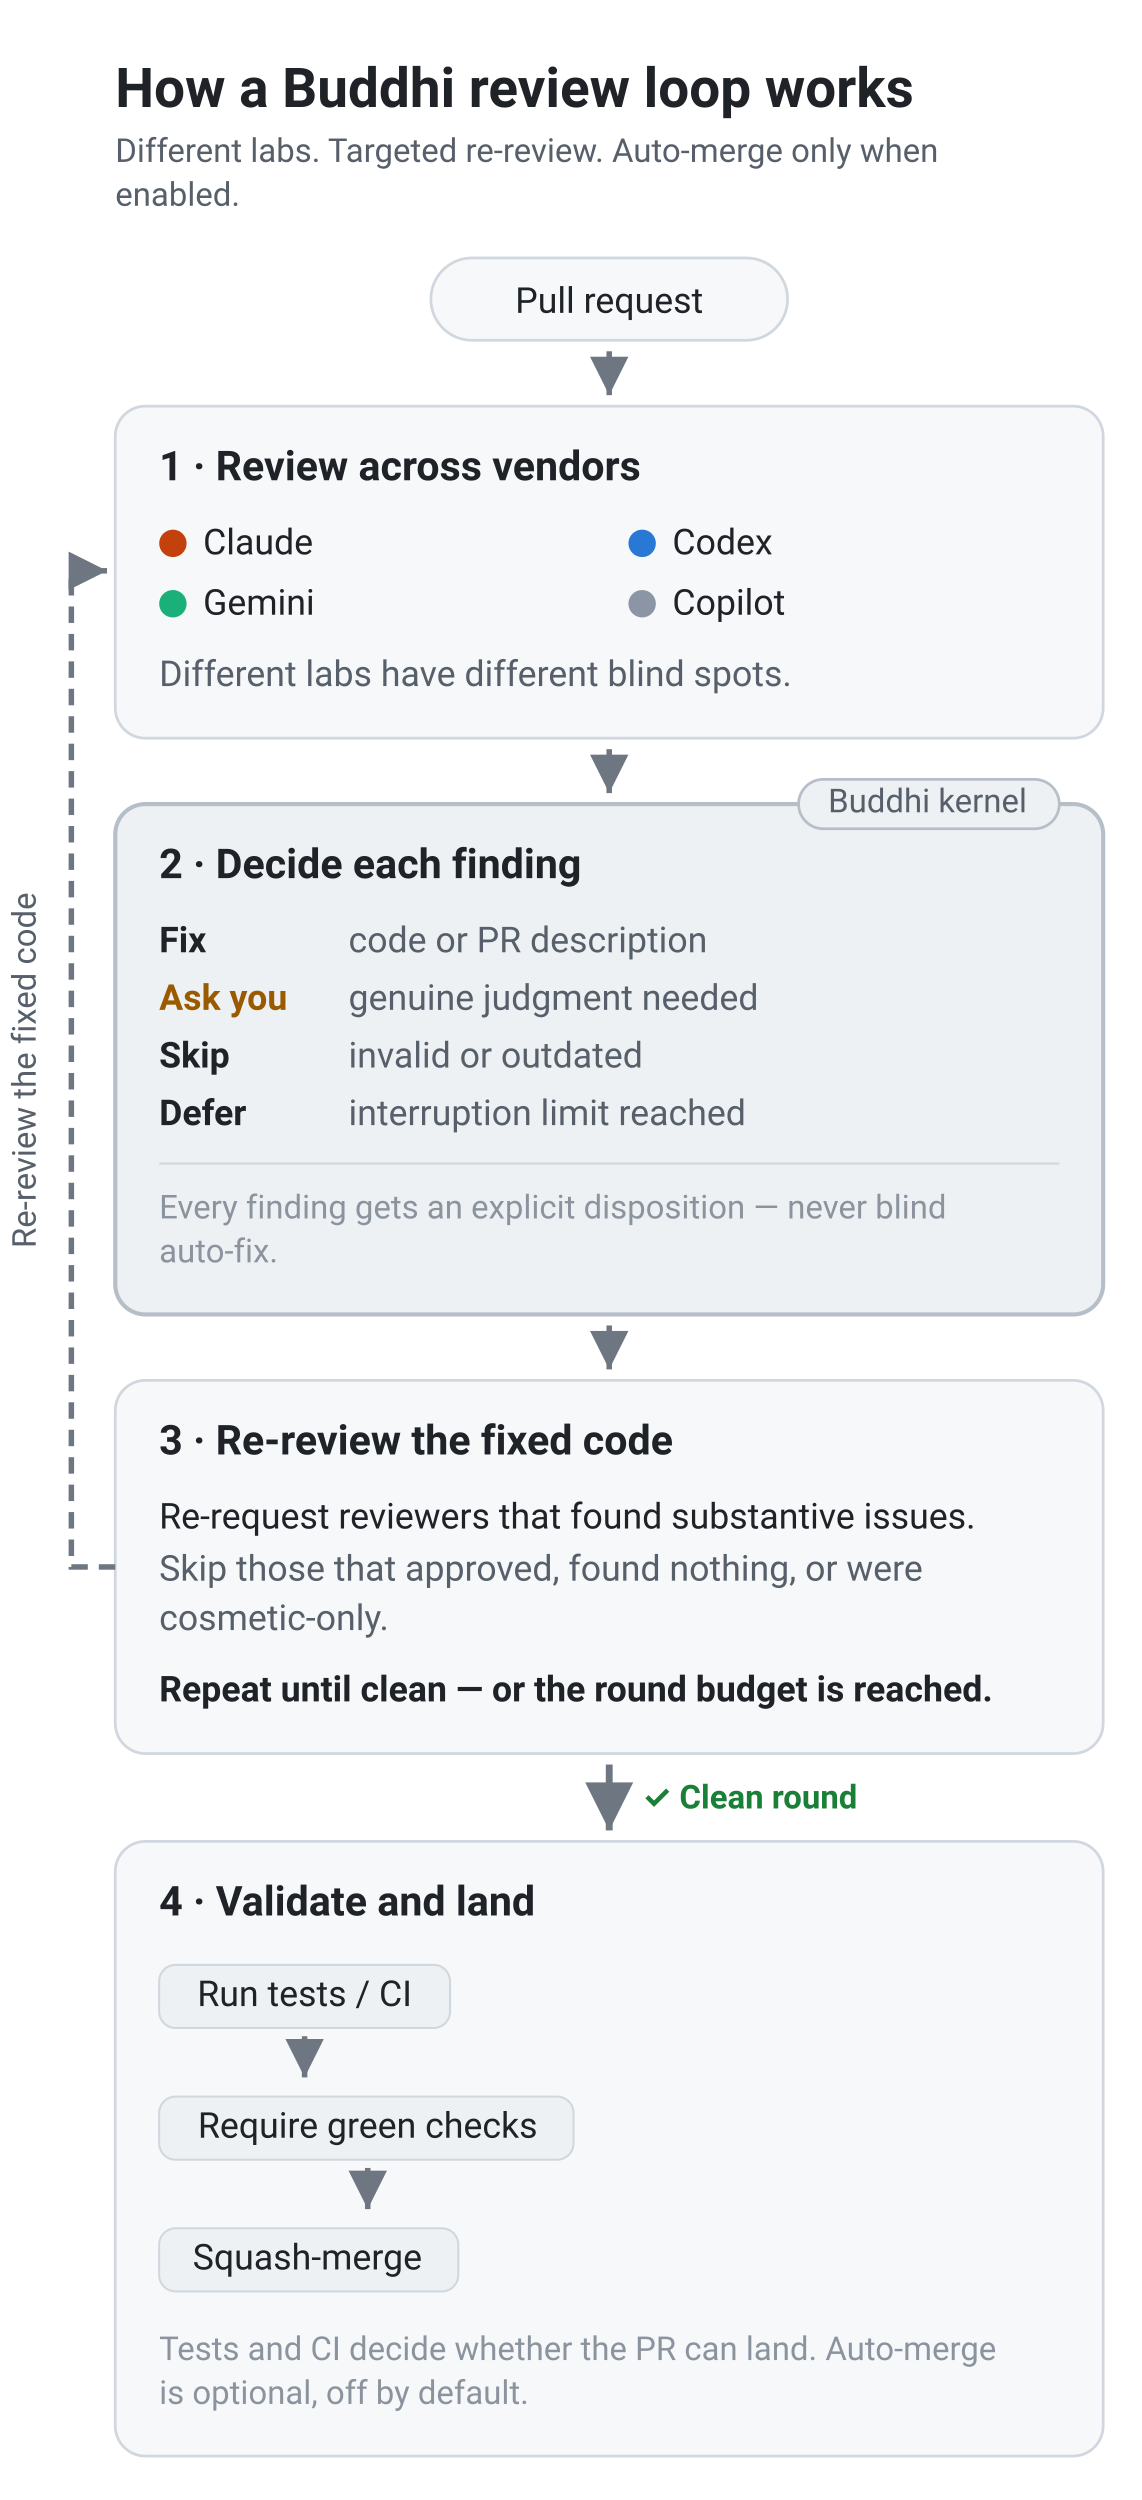
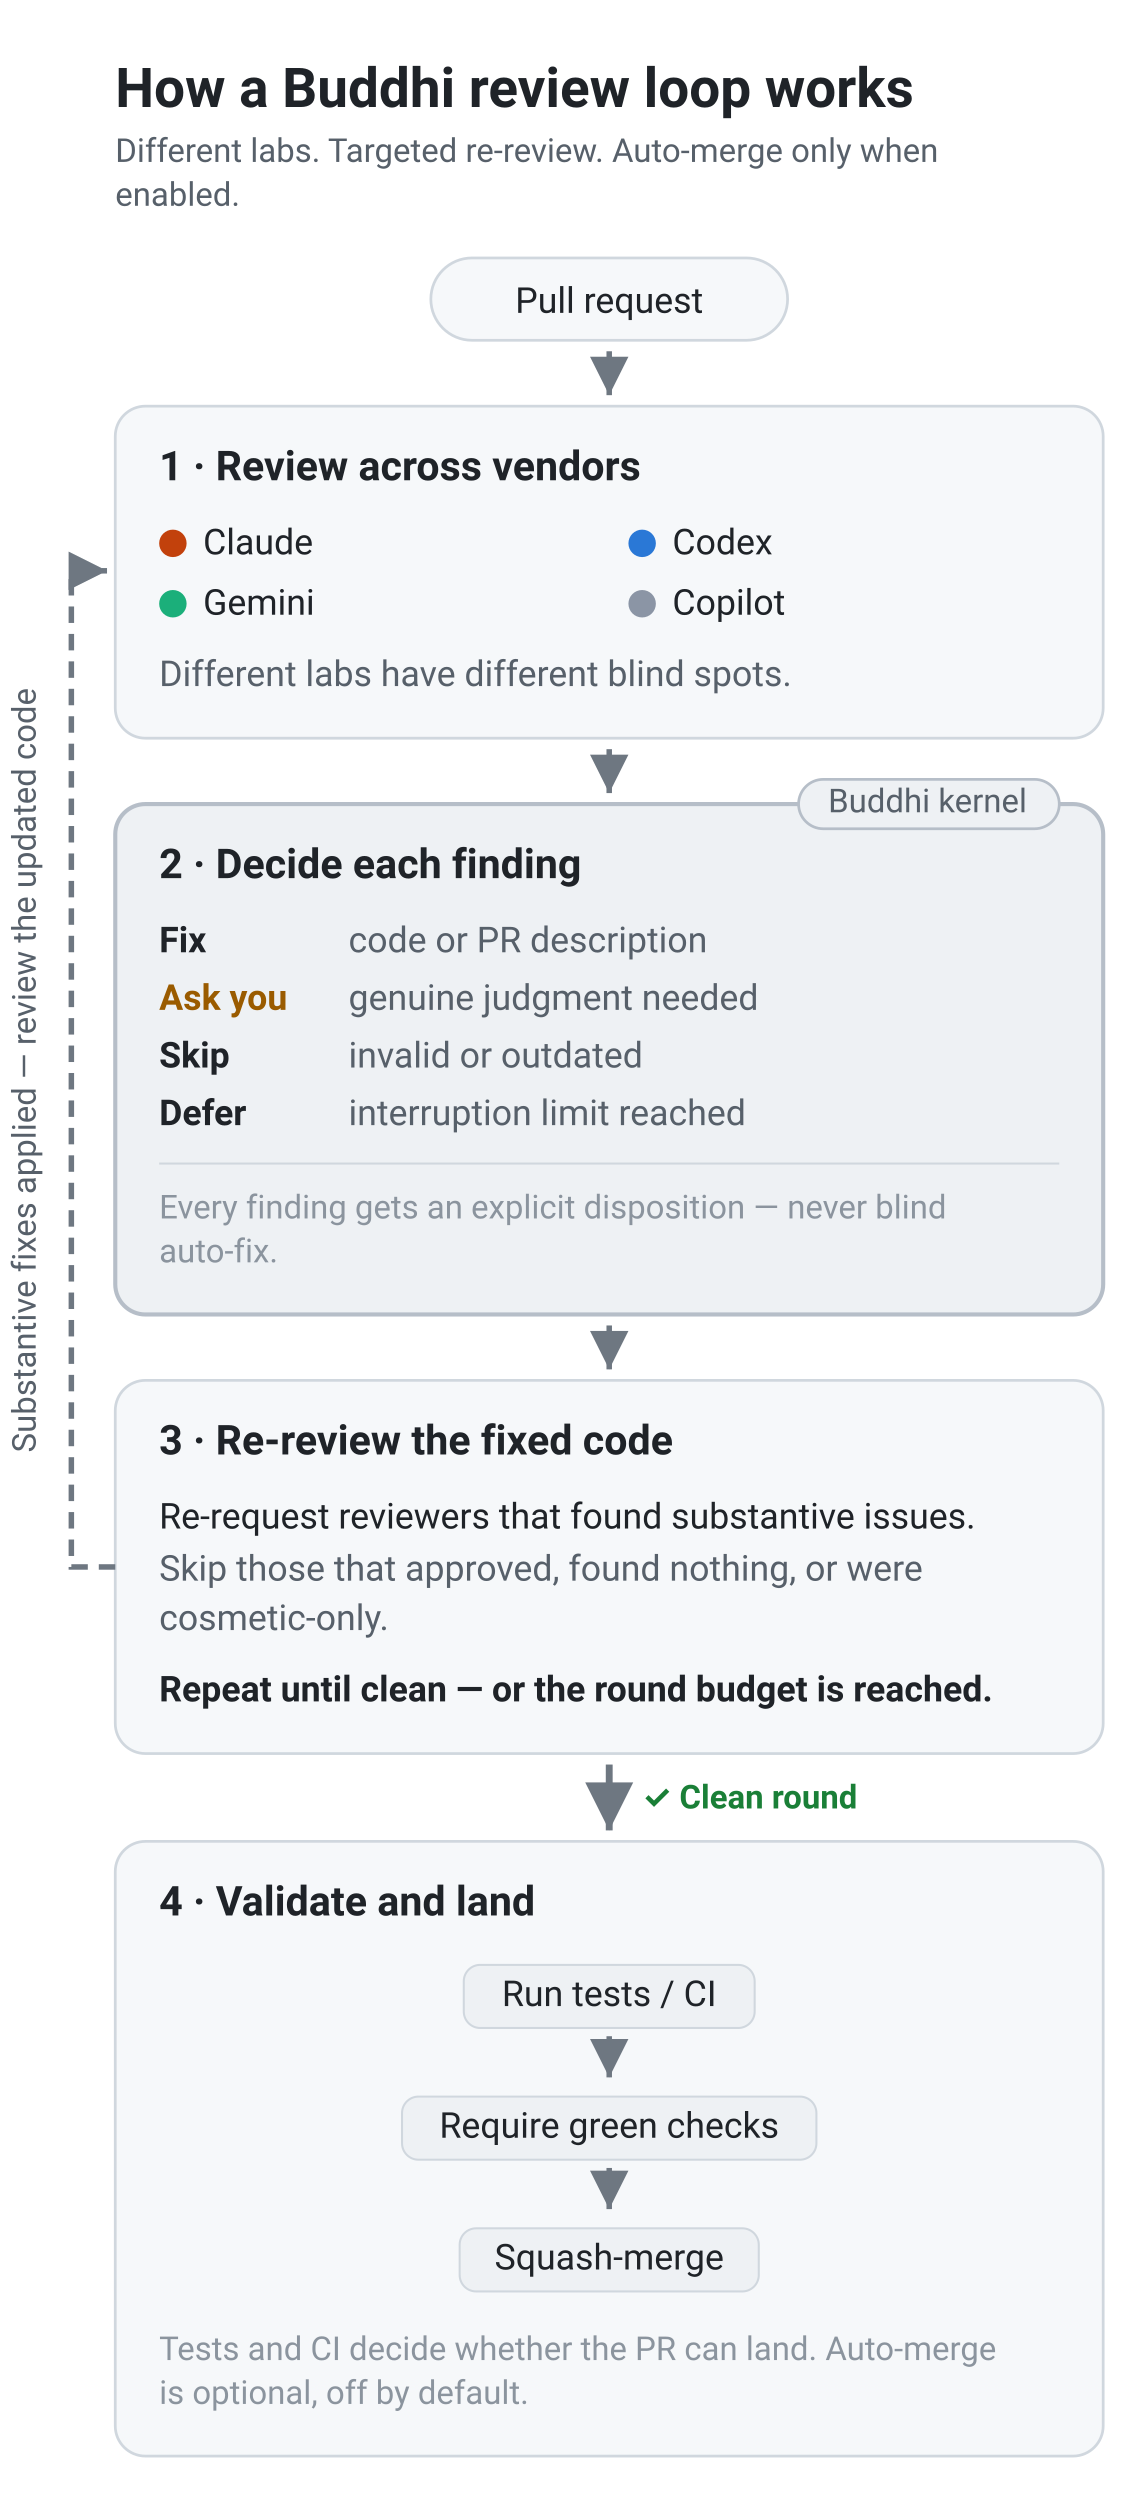
<svg xmlns="http://www.w3.org/2000/svg" viewBox="0 0 416 911" font-family="-apple-system,Segoe UI,Roboto,Helvetica,Arial,sans-serif">
  <defs>
    <marker id="ar" markerWidth="11" markerHeight="11" refX="7" refY="3.5" orient="auto">
      <path d="M0,0 L7,3.5 L0,7 Z" fill="#6e7781" />
    </marker>
  </defs>
  <text x="42" y="39" font-size="20" font-weight="700" fill="#1f2328">How a Buddhi review loop works</text>
  <text x="42" y="59" font-size="12" fill="#57606a">Different labs. Targeted re-review. Auto-merge only when</text>
  <text x="42" y="75" font-size="12" fill="#57606a">enabled.</text>
  <rect x="157" y="94" width="130" height="30" rx="15" fill="#f6f8fa" stroke="#d0d7de" stroke-width="1" />
  <text x="222" y="114" font-size="13" text-anchor="middle" fill="#1f2328">Pull request</text>
  <path d="M222.0,128 L222.0,144" fill="none" stroke="#6e7781" stroke-width="2" marker-end="url(#ar)" />
  <rect x="42" y="148" width="360" height="121" rx="11" fill="#f6f8fa" stroke="#d0d7de" stroke-width="1" />
  <text x="58" y="175" font-size="15" font-weight="700" fill="#1f2328">1 · Review across vendors</text>
  <circle cx="63" cy="198" r="5" fill="#C2410C" />
  <text x="74" y="202" font-size="13" fill="#1f2328">Claude</text>
  <circle cx="234" cy="198" r="5" fill="#2A78D6" />
  <text x="245" y="202" font-size="13" fill="#1f2328">Codex</text>
  <circle cx="63" cy="220" r="5" fill="#1BAF7A" />
  <text x="74" y="224" font-size="13" fill="#1f2328">Gemini</text>
  <circle cx="234" cy="220" r="5" fill="#8B95A5" />
  <text x="245" y="224" font-size="13" fill="#1f2328">Copilot</text>
  <text x="58" y="250" font-size="13" fill="#57606a">Different labs have different blind spots.</text>
  <path d="M222.0,273 L222.0,289" fill="none" stroke="#6e7781" stroke-width="2" marker-end="url(#ar)" />
  <rect x="42" y="293" width="360" height="186" rx="11" fill="#eef1f4" stroke="#b6bec8" stroke-width="1.5" />
  <text x="58" y="320" font-size="15" font-weight="700" fill="#1f2328">2 · Decide each finding</text>
  <rect x="291" y="284" width="95" height="18" rx="9" fill="#eef1f4" stroke="#b6bec8" stroke-width="1" />
  <text x="338" y="296" font-size="12" text-anchor="middle" fill="#57606a">Buddhi kernel</text>
  <text x="58" y="347" font-size="13" font-weight="700" fill="#1f2328">Fix</text>
  <text x="127" y="347" font-size="13" fill="#57606a">code or PR description</text>
  <text x="58" y="368" font-size="13" font-weight="700" fill="#9a5b00">Ask you</text>
  <text x="127" y="368" font-size="13" fill="#57606a">genuine judgment needed</text>
  <text x="58" y="389" font-size="13" font-weight="700" fill="#1f2328">Skip</text>
  <text x="127" y="389" font-size="13" fill="#57606a">invalid or outdated</text>
  <text x="58" y="410" font-size="13" font-weight="700" fill="#1f2328">Defer</text>
  <text x="127" y="410" font-size="13" fill="#57606a">interruption limit reached</text>
  <line x1="58" y1="424" x2="386" y2="424" stroke="#d0d7de" stroke-width="0.75" />
  <text x="58" y="444" font-size="12" fill="#8b949e">Every finding gets an explicit disposition — never blind</text>
  <text x="58" y="460" font-size="12" fill="#8b949e">auto-fix.</text>
  <path d="M222.0,483 L222.0,499" fill="none" stroke="#6e7781" stroke-width="2" marker-end="url(#ar)" />
  <rect x="42" y="503" width="360" height="136" rx="11" fill="#f6f8fa" stroke="#d0d7de" stroke-width="1" />
  <text x="58" y="530" font-size="15" font-weight="700" fill="#1f2328">3 · Re-review the fixed code</text>
  <text x="58" y="557" font-size="13" fill="#1f2328">Re-request reviewers that found substantive issues.</text>
  <text x="58" y="576" font-size="13" fill="#57606a">Skip those that approved, found nothing, or were</text>
  <text x="58" y="594" font-size="13" fill="#57606a">cosmetic-only.</text>
  <text x="58" y="620" font-size="13" font-weight="700" fill="#1f2328">Repeat until clean — or the round budget is reached.</text>
  <path d="M222.0,643 L222.0,667" fill="none" stroke="#6e7781" stroke-width="2.5" marker-end="url(#ar)" />
  <text x="234" y="659" font-size="12" font-weight="700" fill="#1a7f37">✓ Clean round</text>
  <rect x="42" y="671" width="360" height="224" rx="11" fill="#f6f8fa" stroke="#d0d7de" stroke-width="1" />
  <text x="58" y="698" font-size="15" font-weight="700" fill="#1f2328">4 · Validate and land</text>
-   <rect x="58" y="716" width="106" height="23" rx="6" fill="#eef1f4" stroke="#d0d7de" stroke-width="0.75" />
-   <text x="111" y="731" font-size="13" text-anchor="middle" fill="#1f2328">Run tests / CI</text>
-   <path d="M111,742 L111,757" fill="none" stroke="#6e7781" stroke-width="2" marker-end="url(#ar)" />
-   <rect x="58" y="764" width="151" height="23" rx="6" fill="#eef1f4" stroke="#d0d7de" stroke-width="0.75" />
-   <text x="134" y="779" font-size="13" text-anchor="middle" fill="#1f2328">Require green checks</text>
-   <path d="M134,790 L134,805" fill="none" stroke="#6e7781" stroke-width="2" marker-end="url(#ar)" />
-   <rect x="58" y="812" width="109" height="23" rx="6" fill="#eef1f4" stroke="#d0d7de" stroke-width="0.75" />
-   <text x="112" y="827" font-size="13" text-anchor="middle" fill="#1f2328">Squash-merge</text>
+   <rect x="169.0" y="716" width="106" height="23" rx="6" fill="#eef1f4" stroke="#d0d7de" stroke-width="0.75" />
+   <text x="222" y="731" font-size="13" text-anchor="middle" fill="#1f2328">Run tests / CI</text>
+   <path d="M222.0,742 L222.0,757" fill="none" stroke="#6e7781" stroke-width="2" marker-end="url(#ar)" />
+   <rect x="146.5" y="764" width="151" height="23" rx="6" fill="#eef1f4" stroke="#d0d7de" stroke-width="0.75" />
+   <text x="222" y="779" font-size="13" text-anchor="middle" fill="#1f2328">Require green checks</text>
+   <path d="M222.0,790 L222.0,805" fill="none" stroke="#6e7781" stroke-width="2" marker-end="url(#ar)" />
+   <rect x="167.5" y="812" width="109" height="23" rx="6" fill="#eef1f4" stroke="#d0d7de" stroke-width="0.75" />
+   <text x="222" y="827" font-size="13" text-anchor="middle" fill="#1f2328">Squash-merge</text>
  <text x="58" y="860" font-size="12" fill="#8b949e">Tests and CI decide whether the PR can land. Auto-merge</text>
  <text x="58" y="876" font-size="12" fill="#8b949e">is optional, off by default.</text>
  <path d="M42,571 L26,571 L26,208 L39,208" fill="none" stroke="#6e7781" stroke-width="2" stroke-dasharray="6 4" marker-end="url(#ar)" />
-   <text x="13" y="390" transform="rotate(-90,13,390)" text-anchor="middle" font-size="12" fill="#57606a">Re-review the fixed code</text>
+   <text x="13" y="390" transform="rotate(-90,13,390)" text-anchor="middle" font-size="12" fill="#57606a">Substantive fixes applied — review the updated code</text>
</svg>
